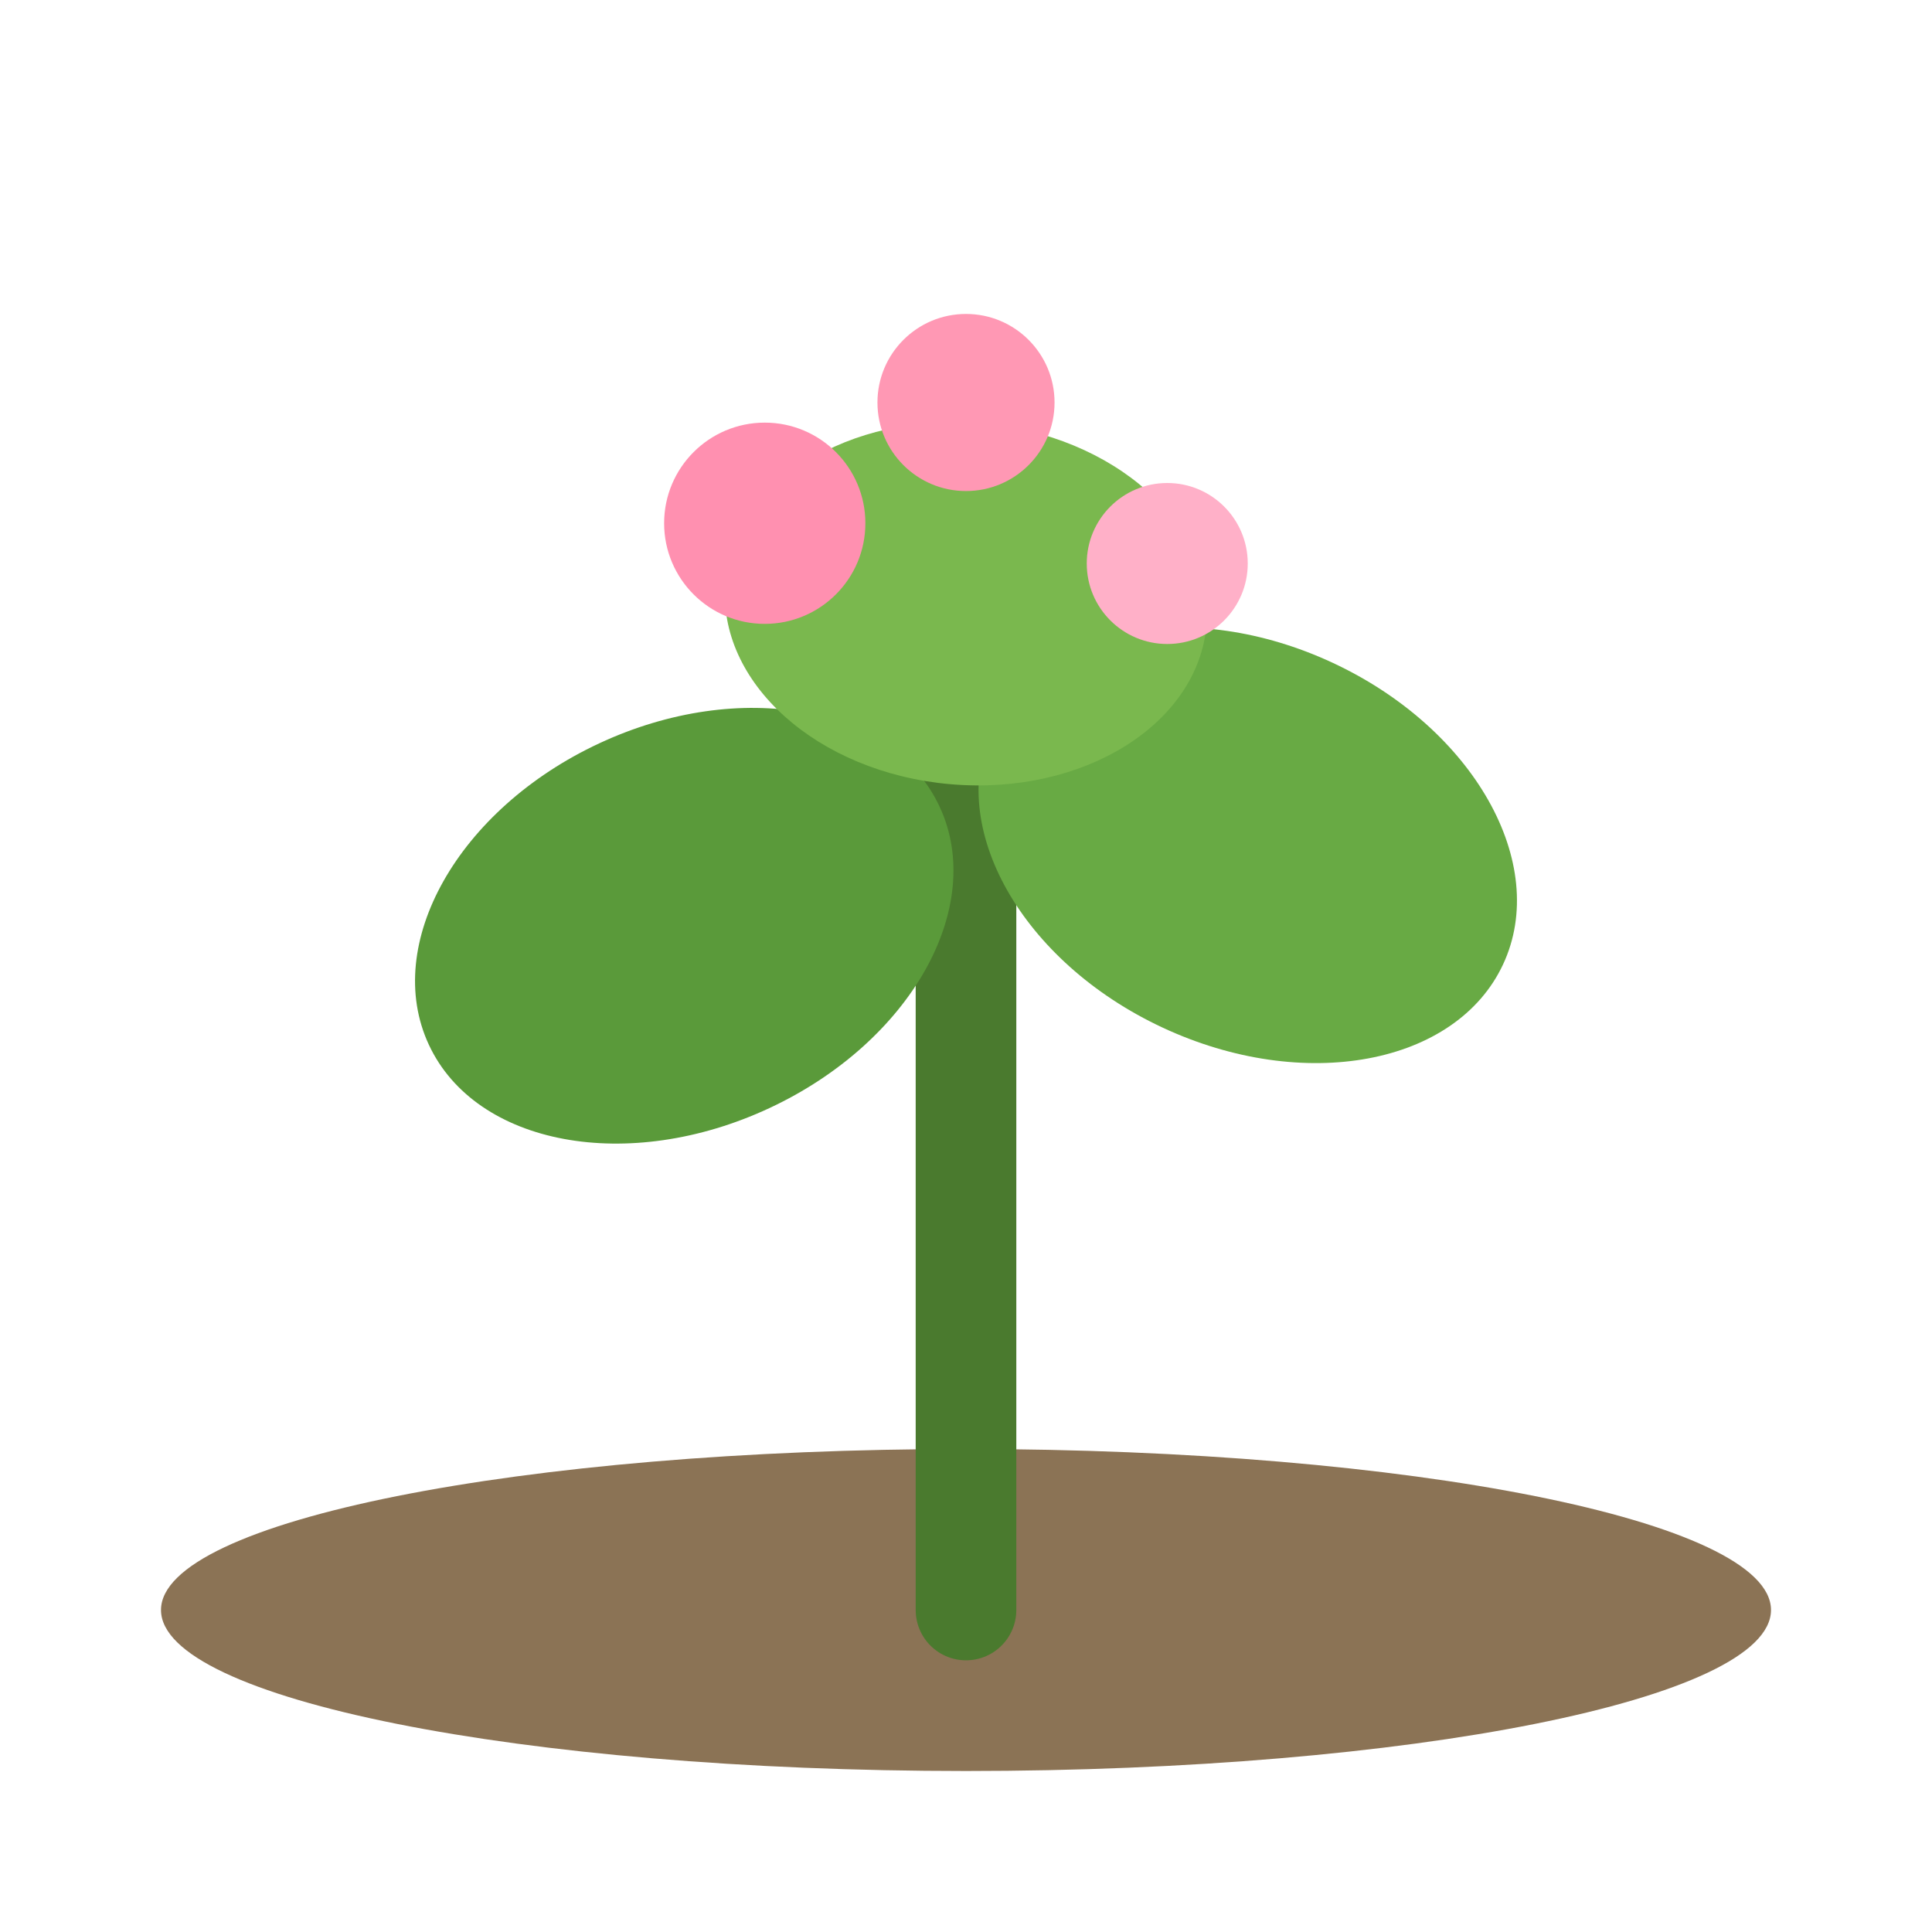
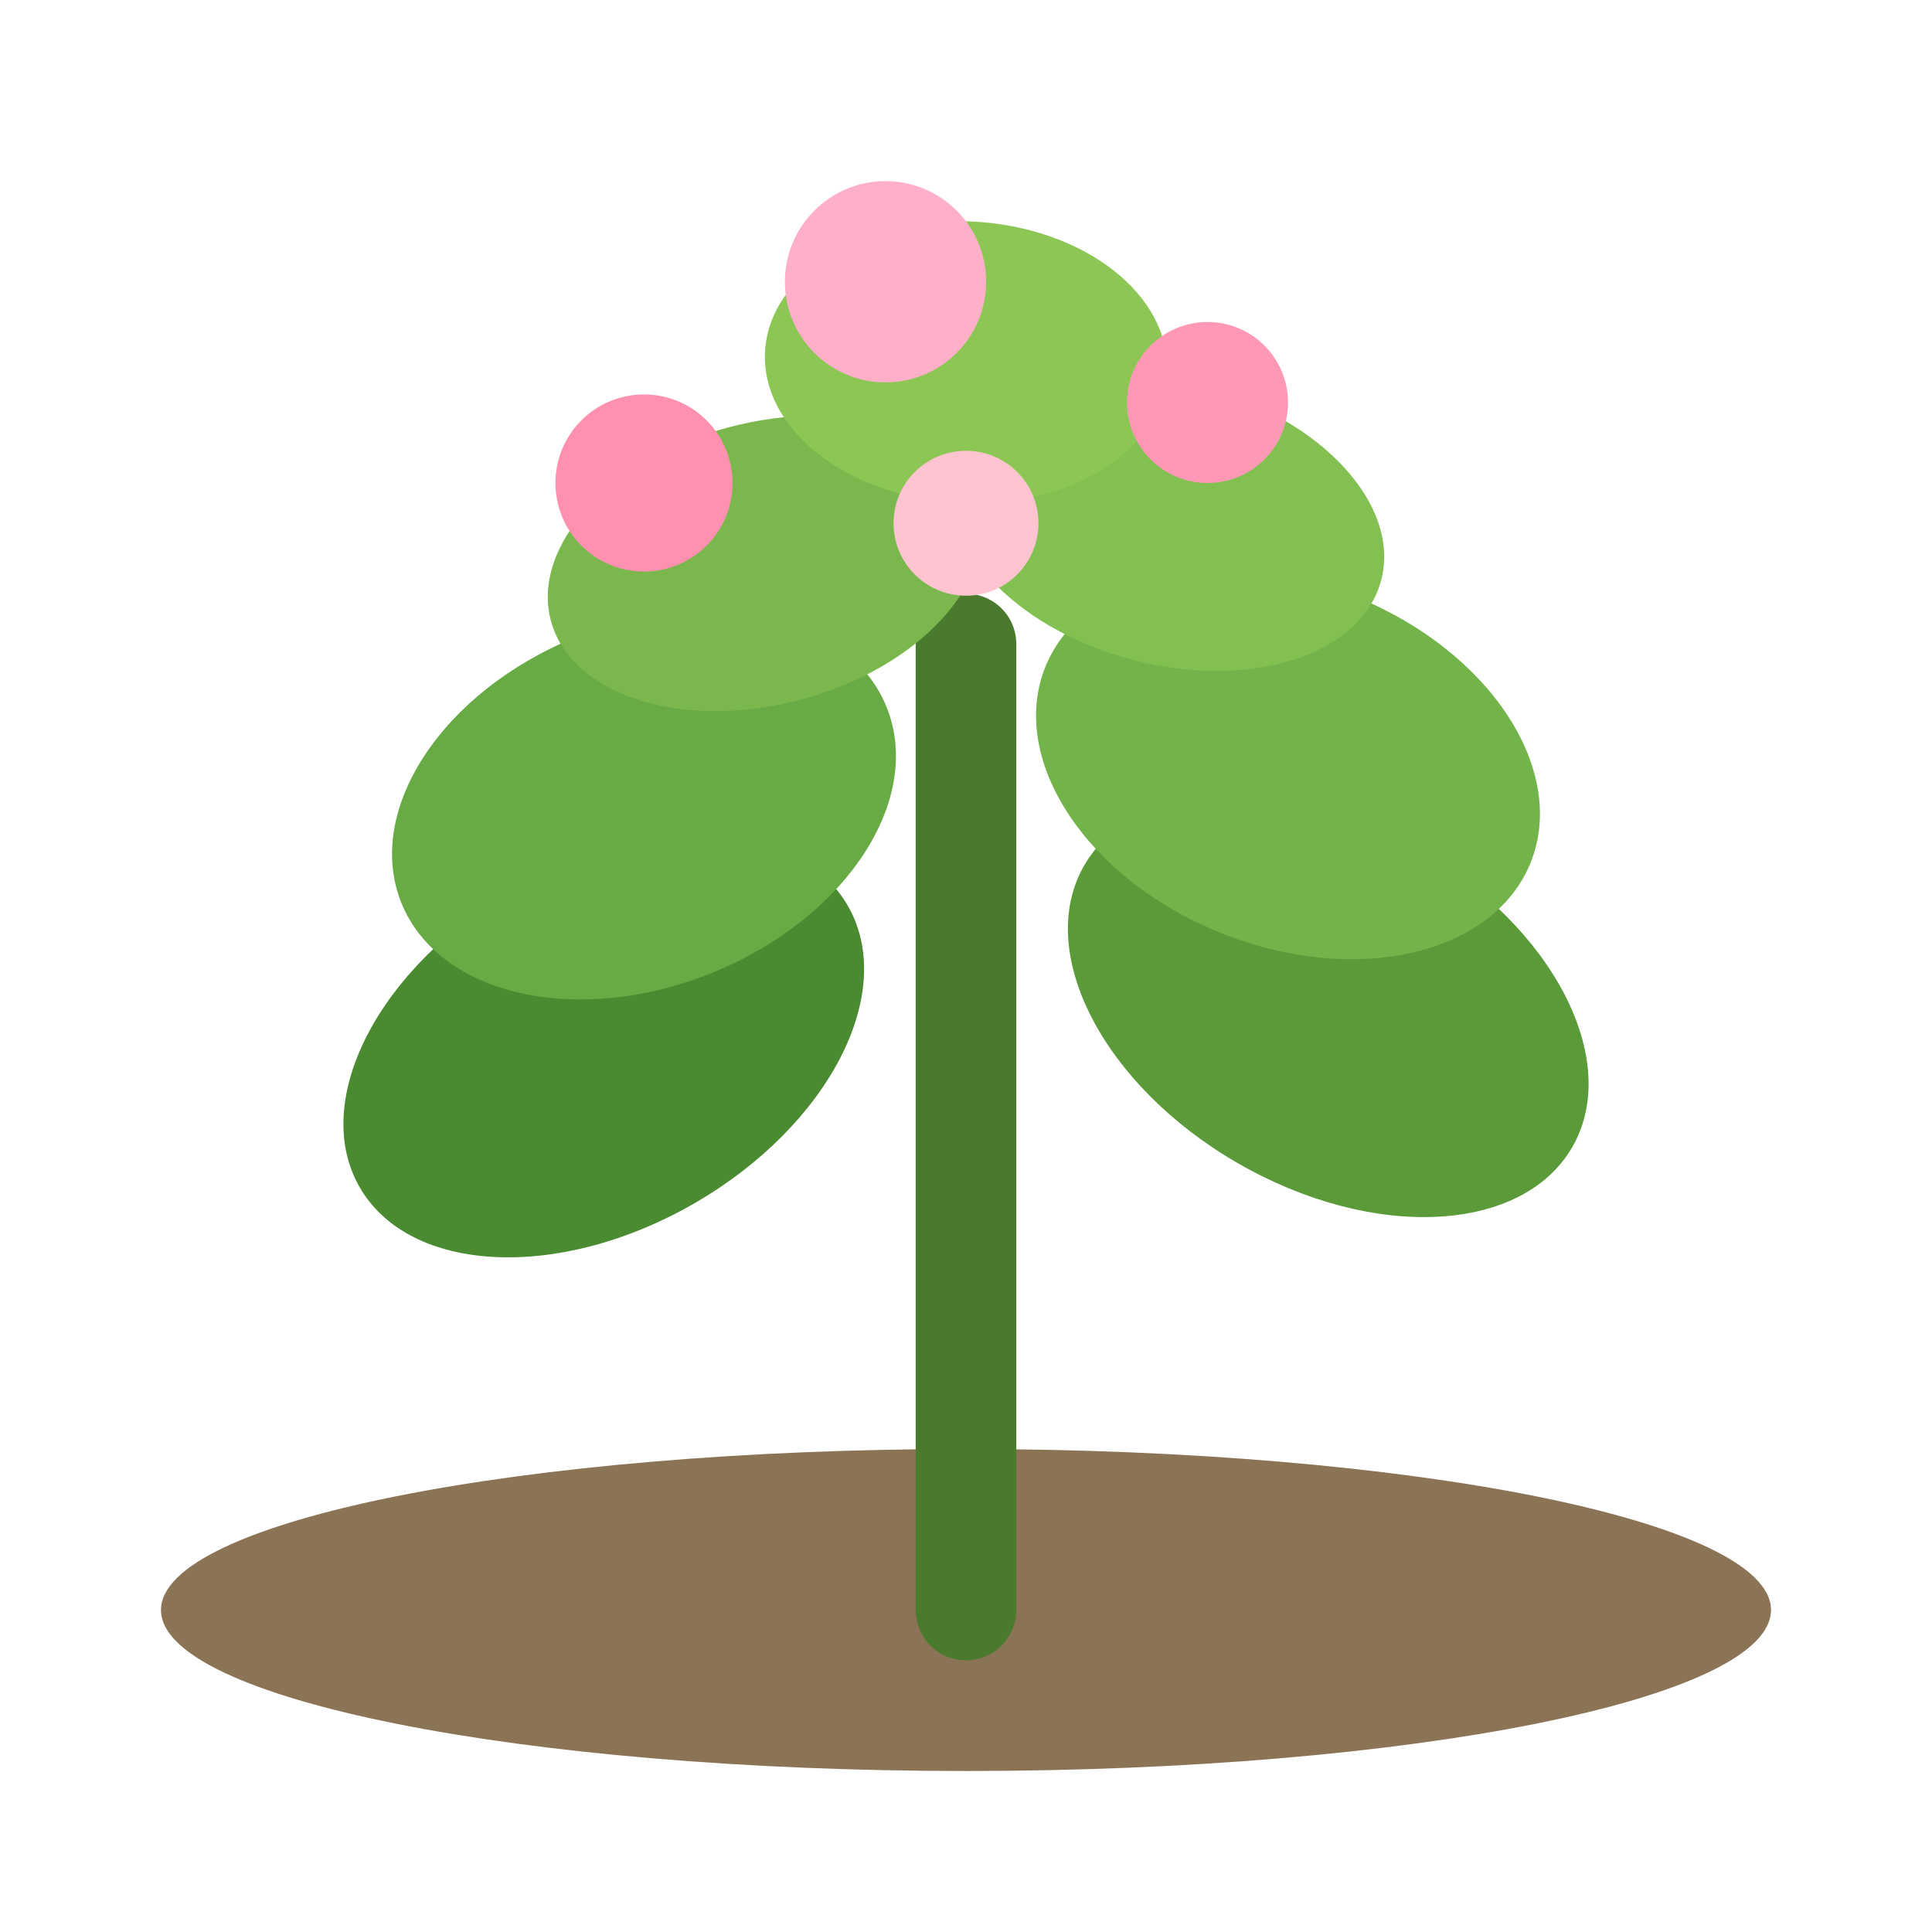
<svg xmlns="http://www.w3.org/2000/svg" viewBox="0 0 48 48">
  <ellipse cx="24" cy="40" rx="20" ry="4" fill="#8b7355" />
  <line x1="24" y1="16" x2="24" y2="40" stroke="#4a7a2e" stroke-width="2.5" stroke-linecap="round" />
-   <ellipse cx="17" cy="23" rx="7" ry="5" fill="#5a9a3a" transform="rotate(-25,17,23)" />
-   <ellipse cx="31" cy="21" rx="7" ry="5" fill="#68aa44" transform="rotate(25,31,21)" />
-   <ellipse cx="24" cy="15" rx="6" ry="4.5" fill="#7ab84e" transform="rotate(5,24,15)" />
-   <circle cx="19" cy="13" r="2.5" fill="#ff90b0" />
-   <circle cx="29" cy="14" r="2" fill="#ffb0c8" />
-   <circle cx="24" cy="10" r="2.2" fill="#ff98b4" />
+   <ellipse cx="15" cy="26" rx="7" ry="4.5" fill="#4a8a30" transform="rotate(-30,15,26)" />
+   <ellipse cx="33" cy="25" rx="7" ry="4.5" fill="#5a9a38" transform="rotate(30,33,25)" />
+   <ellipse cx="16" cy="20" rx="6.5" ry="4.5" fill="#68aa44" transform="rotate(-22,16,20)" />
+   <ellipse cx="32" cy="19" rx="6.5" ry="4.5" fill="#72b44a" transform="rotate(22,32,19)" />
+   <ellipse cx="19" cy="14" rx="5.5" ry="3.5" fill="#7ab84e" transform="rotate(-15,19,14)" />
+   <ellipse cx="29" cy="13" rx="5.5" ry="3.5" fill="#82c052" transform="rotate(15,29,13)" />
+   <ellipse cx="24" cy="9" rx="5" ry="3.5" fill="#8cc654" transform="rotate(3,24,9)" />
+   <circle cx="16" cy="12" r="2.2" fill="#ff90b0" />
+   <circle cx="22" cy="7" r="2.5" fill="#ffb0c8" />
+   <circle cx="30" cy="10" r="2" fill="#ff98b4" />
+   <circle cx="24" cy="13" r="1.8" fill="#ffc4d0" />
</svg>
